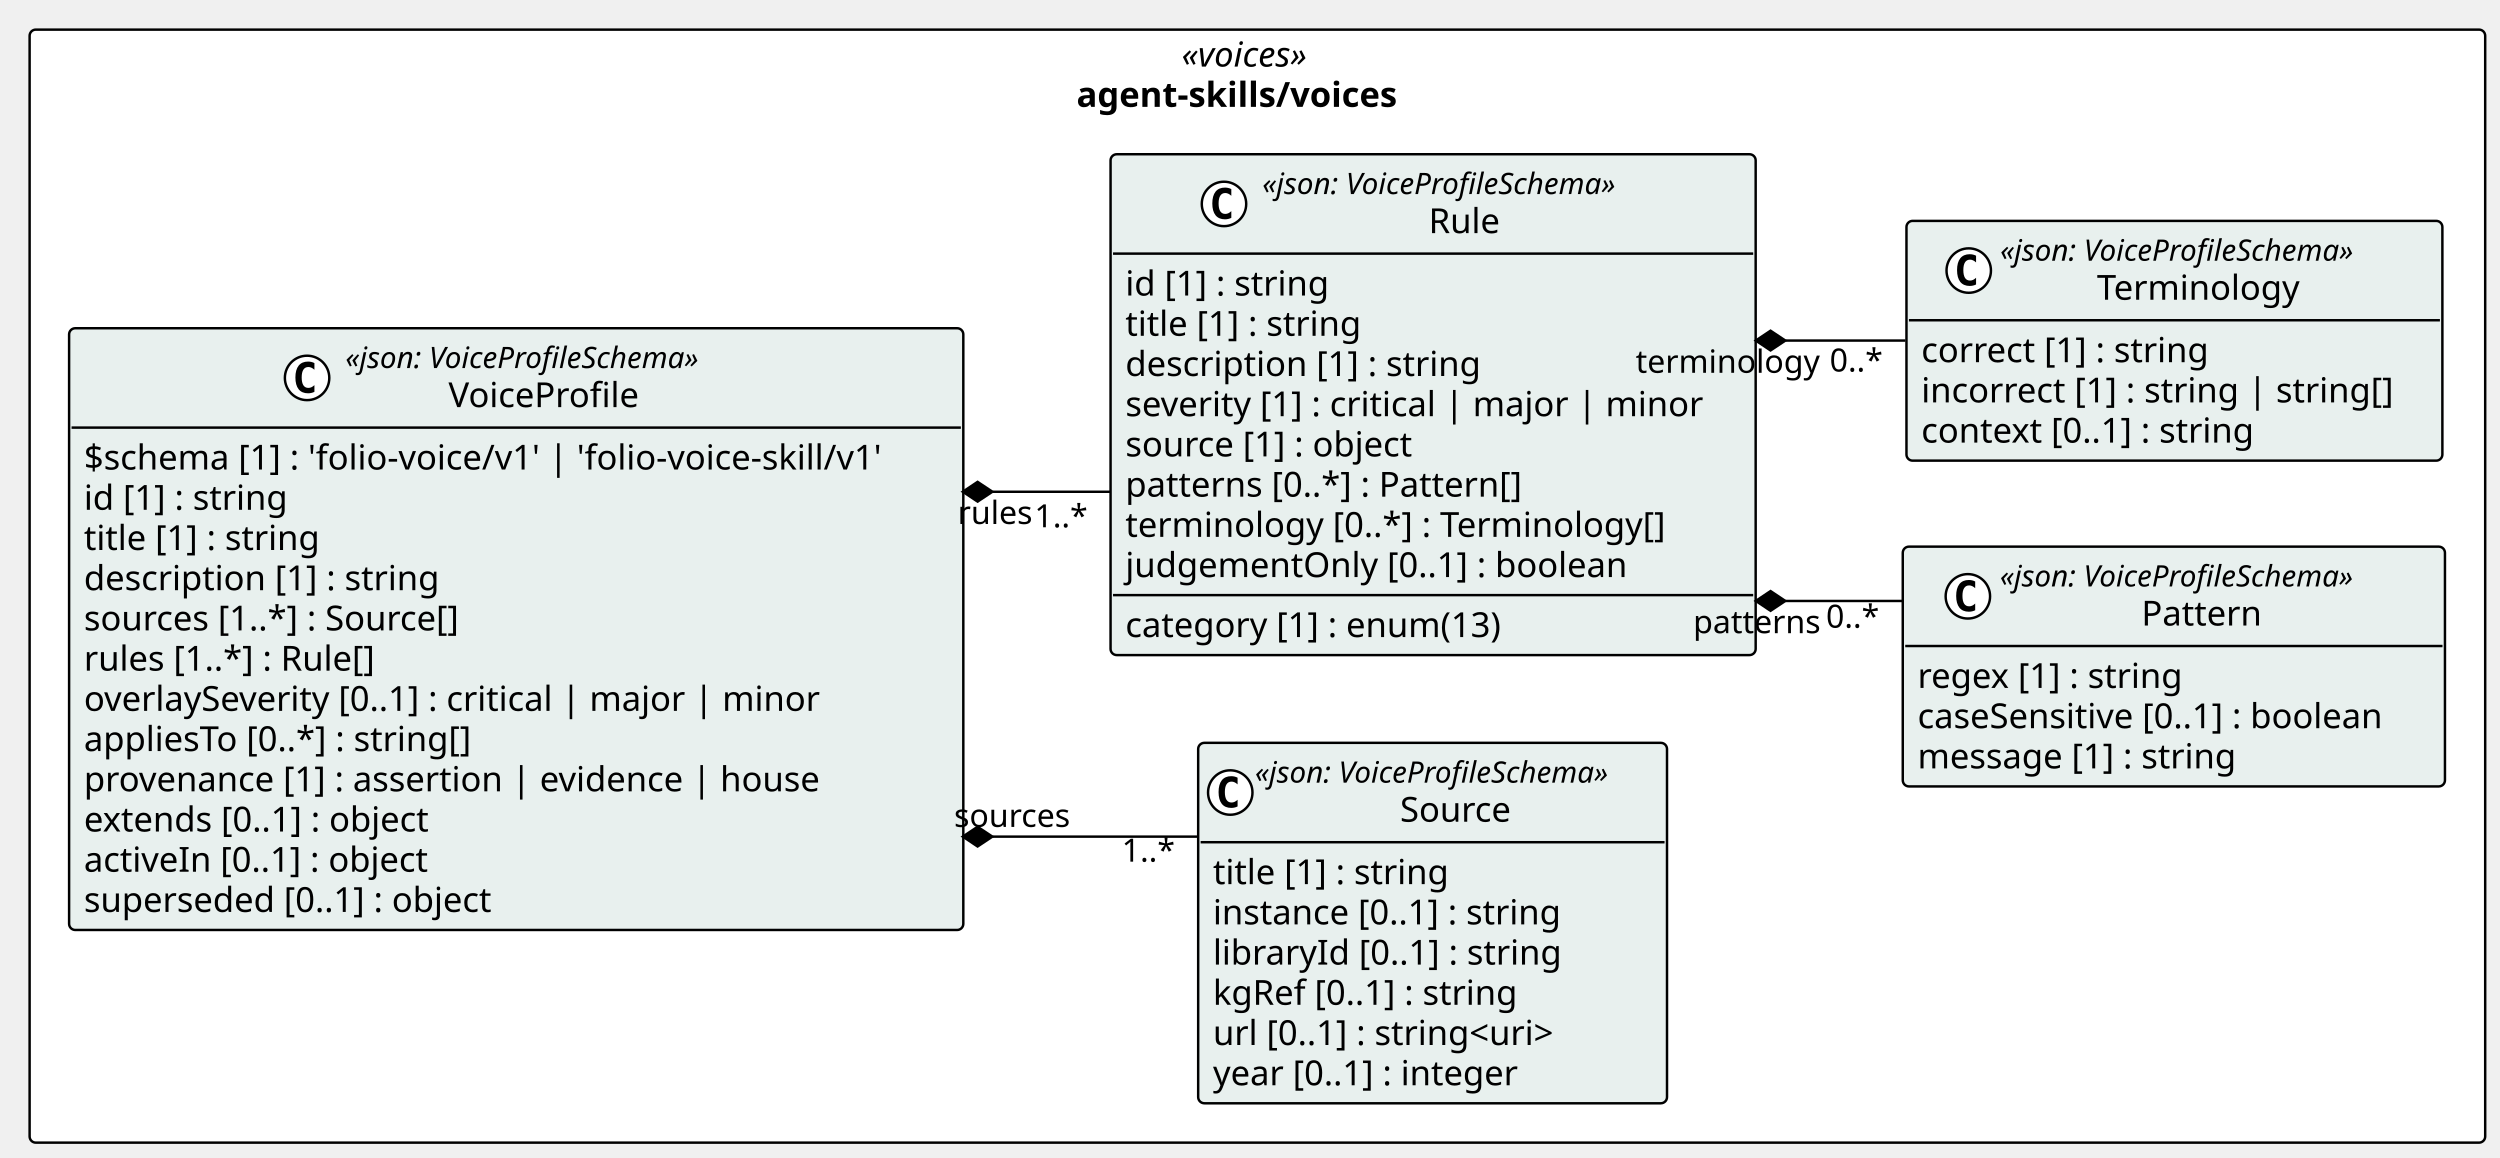
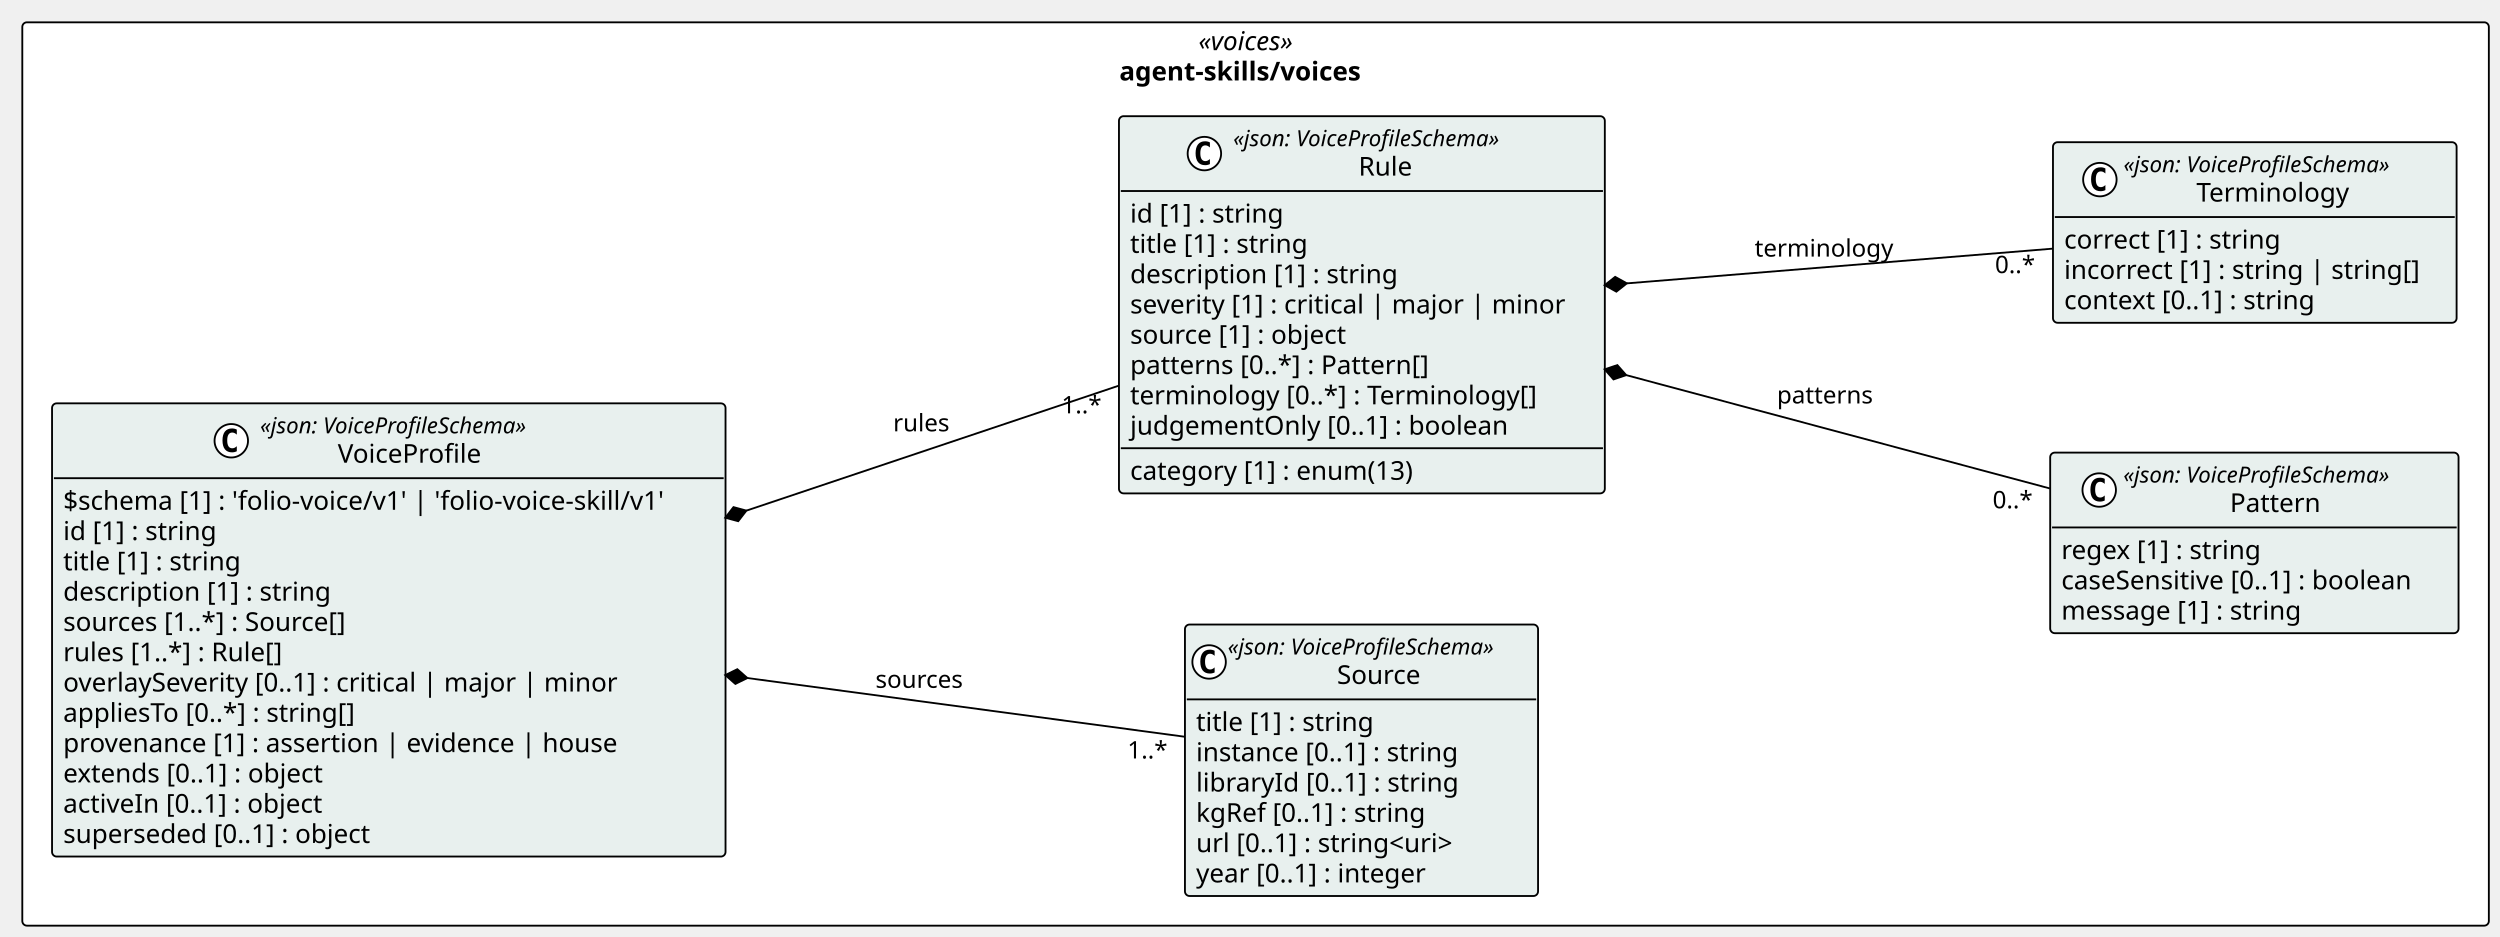
- <svg xmlns="http://www.w3.org/2000/svg" contentStyleType="text/css" height="469px" preserveAspectRatio="none" style="width:1013px;height:469px;background:#FFFFFF;" version="1.1" viewBox="0 0 1013 469" width="1013px" zoomAndPan="magnify">
+ <svg xmlns="http://www.w3.org/2000/svg" contentStyleType="text/css" height="504px" preserveAspectRatio="none" style="width:1345px;height:504px;background:#FFFFFF;" version="1.1" viewBox="0 0 1345 504" width="1345px" zoomAndPan="magnify">
  <defs />
  <g>
    <g id="cluster_pkg_agent_skills_voices">
-       <rect fill="#FFFFFF" height="451" rx="2.5" ry="2.5" style="stroke:#000000;stroke-width:1.0;" width="995" x="12" y="12" />
-       <text fill="#000000" font-family="Verdana" font-size="14" font-style="italic" lengthAdjust="spacing" textLength="61.476" x="478.762" y="26.995">«voices»</text>
-       <text fill="#000000" font-family="Verdana" font-size="14" font-weight="bold" lengthAdjust="spacing" textLength="146.59" x="436.205" y="43.292">agent-skills/voices</text>
+       <rect fill="#FFFFFF" height="486" rx="2.5" ry="2.5" style="stroke:#000000;stroke-width:1.0;" width="1327" x="12" y="12" />
+       <text fill="#000000" font-family="Verdana" font-size="14" font-style="italic" lengthAdjust="spacing" textLength="61.476" x="644.762" y="26.995">«voices»</text>
+       <text fill="#000000" font-family="Verdana" font-size="14" font-weight="bold" lengthAdjust="spacing" textLength="146.59" x="602.205" y="43.292">agent-skills/voices</text>
    </g>
    <g id="elem_agent_skills_voices_Source">
-       <rect codeLine="12" fill="#E8F0EE" height="146.047" id="agent_skills_voices_Source" rx="2.5" ry="2.5" style="stroke:#000000;stroke-width:1.0;" width="189.973" x="485.5" y="301" />
-       <ellipse cx="498.5" cy="321.133" fill="#FFFFFF" rx="9" ry="9" style="stroke:#000000;stroke-width:1.0;" />
-       <path d="M501.469,326.773 Q500.891,327.07 500.25,327.211 Q499.609,327.367 498.906,327.367 Q496.406,327.367 495.078,325.727 Q493.766,324.07 493.766,320.945 Q493.766,317.82 495.078,316.164 Q496.406,314.508 498.906,314.508 Q499.609,314.508 500.25,314.664 Q500.906,314.82 501.469,315.117 L501.469,317.836 Q500.844,317.258 500.25,316.992 Q499.656,316.711 499.031,316.711 Q497.688,316.711 497,317.789 Q496.312,318.852 496.312,320.945 Q496.312,323.039 497,324.117 Q497.688,325.18 499.031,325.18 Q499.656,325.18 500.25,324.914 Q500.844,324.633 501.469,324.055 L501.469,326.773 Z " fill="#000000" />
-       <text fill="#000000" font-family="Verdana" font-size="12" font-style="italic" lengthAdjust="spacing" textLength="165.973" x="508.5" y="317.139">«json: VoiceProfileSchema»</text>
-       <text fill="#000000" font-family="Verdana" font-size="14" lengthAdjust="spacing" textLength="48.392" x="567.29" y="332.964">Source</text>
-       <line style="stroke:#000000;stroke-width:1.0;" x1="486.5" x2="674.473" y1="341.266" y2="341.266" />
-       <text fill="#000000" font-family="Verdana" font-size="14" lengthAdjust="spacing" textLength="105.458" x="491.5" y="358.261">title [1] : string</text>
-       <text fill="#000000" font-family="Verdana" font-size="14" lengthAdjust="spacing" textLength="155.203" x="491.5" y="374.558">instance [0..1] : string</text>
-       <text fill="#000000" font-family="Verdana" font-size="14" lengthAdjust="spacing" textLength="153.952" x="491.5" y="390.854">libraryId [0..1] : string</text>
-       <text fill="#000000" font-family="Verdana" font-size="14" lengthAdjust="spacing" textLength="136.158" x="491.5" y="407.151">kgRef [0..1] : string</text>
-       <text fill="#000000" font-family="Verdana" font-size="14" lengthAdjust="spacing" textLength="156.393" x="491.5" y="423.448">url [0..1] : string&lt;uri&gt;</text>
-       <text fill="#000000" font-family="Verdana" font-size="14" lengthAdjust="spacing" textLength="137.06" x="491.5" y="439.745">year [0..1] : integer</text>
+       <rect codeLine="14" fill="#E8F0EE" height="146.047" id="agent_skills_voices_Source" rx="2.5" ry="2.5" style="stroke:#000000;stroke-width:1.0;" width="189.973" x="637.5" y="336" />
+       <ellipse cx="650.5" cy="356.133" fill="#FFFFFF" rx="9" ry="9" style="stroke:#000000;stroke-width:1.0;" />
+       <path d="M653.469,361.773 Q652.891,362.07 652.25,362.211 Q651.609,362.367 650.906,362.367 Q648.406,362.367 647.078,360.727 Q645.766,359.07 645.766,355.945 Q645.766,352.82 647.078,351.164 Q648.406,349.508 650.906,349.508 Q651.609,349.508 652.25,349.664 Q652.906,349.82 653.469,350.117 L653.469,352.836 Q652.844,352.258 652.25,351.992 Q651.656,351.711 651.031,351.711 Q649.688,351.711 649,352.789 Q648.312,353.852 648.312,355.945 Q648.312,358.039 649,359.117 Q649.688,360.18 651.031,360.18 Q651.656,360.18 652.25,359.914 Q652.844,359.633 653.469,359.055 L653.469,361.773 Z " fill="#000000" />
+       <text fill="#000000" font-family="Verdana" font-size="12" font-style="italic" lengthAdjust="spacing" textLength="165.973" x="660.5" y="352.139">«json: VoiceProfileSchema»</text>
+       <text fill="#000000" font-family="Verdana" font-size="14" lengthAdjust="spacing" textLength="48.392" x="719.29" y="367.964">Source</text>
+       <line style="stroke:#000000;stroke-width:1.0;" x1="638.5" x2="826.473" y1="376.266" y2="376.266" />
+       <text fill="#000000" font-family="Verdana" font-size="14" lengthAdjust="spacing" textLength="105.458" x="643.5" y="393.261">title [1] : string</text>
+       <text fill="#000000" font-family="Verdana" font-size="14" lengthAdjust="spacing" textLength="155.203" x="643.5" y="409.558">instance [0..1] : string</text>
+       <text fill="#000000" font-family="Verdana" font-size="14" lengthAdjust="spacing" textLength="153.952" x="643.5" y="425.854">libraryId [0..1] : string</text>
+       <text fill="#000000" font-family="Verdana" font-size="14" lengthAdjust="spacing" textLength="136.158" x="643.5" y="442.151">kgRef [0..1] : string</text>
+       <text fill="#000000" font-family="Verdana" font-size="14" lengthAdjust="spacing" textLength="156.393" x="643.5" y="458.448">url [0..1] : string&lt;uri&gt;</text>
+       <text fill="#000000" font-family="Verdana" font-size="14" lengthAdjust="spacing" textLength="137.06" x="643.5" y="474.745">year [0..1] : integer</text>
    </g>
    <g id="elem_agent_skills_voices_Pattern">
-       <rect codeLine="20" fill="#E8F0EE" height="97.156" id="agent_skills_voices_Pattern" rx="2.5" ry="2.5" style="stroke:#000000;stroke-width:1.0;" width="219.696" x="771" y="221.5" />
-       <ellipse cx="797.376" cy="241.633" fill="#FFFFFF" rx="9" ry="9" style="stroke:#000000;stroke-width:1.0;" />
-       <path d="M800.344,247.273 Q799.766,247.57 799.126,247.711 Q798.485,247.867 797.782,247.867 Q795.282,247.867 793.954,246.227 Q792.641,244.57 792.641,241.445 Q792.641,238.32 793.954,236.664 Q795.282,235.008 797.782,235.008 Q798.485,235.008 799.126,235.164 Q799.782,235.32 800.344,235.617 L800.344,238.336 Q799.719,237.758 799.126,237.492 Q798.532,237.211 797.907,237.211 Q796.563,237.211 795.876,238.289 Q795.188,239.352 795.188,241.445 Q795.188,243.539 795.876,244.617 Q796.563,245.68 797.907,245.68 Q798.532,245.68 799.126,245.414 Q799.719,245.133 800.344,244.555 L800.344,247.273 Z " fill="#000000" />
-       <text fill="#000000" font-family="Verdana" font-size="12" font-style="italic" lengthAdjust="spacing" textLength="165.973" x="810.348" y="237.639">«json: VoiceProfileSchema»</text>
-       <text fill="#000000" font-family="Verdana" font-size="14" lengthAdjust="spacing" textLength="51.242" x="867.713" y="253.464">Pattern</text>
-       <line style="stroke:#000000;stroke-width:1.0;" x1="772" x2="989.696" y1="261.766" y2="261.766" />
-       <text fill="#000000" font-family="Verdana" font-size="14" lengthAdjust="spacing" textLength="118.241" x="777" y="278.761">regex [1] : string</text>
-       <text fill="#000000" font-family="Verdana" font-size="14" lengthAdjust="spacing" textLength="207.696" x="777" y="295.058">caseSensitive [0..1] : boolean</text>
-       <text fill="#000000" font-family="Verdana" font-size="14" lengthAdjust="spacing" textLength="141.005" x="777" y="311.354">message [1] : string</text>
+       <rect codeLine="22" fill="#E8F0EE" height="97.156" id="agent_skills_voices_Pattern" rx="2.5" ry="2.5" style="stroke:#000000;stroke-width:1.0;" width="219.696" x="1103" y="243.5" />
+       <ellipse cx="1129.376" cy="263.633" fill="#FFFFFF" rx="9" ry="9" style="stroke:#000000;stroke-width:1.0;" />
+       <path d="M1132.344,269.273 Q1131.766,269.57 1131.126,269.711 Q1130.485,269.867 1129.782,269.867 Q1127.282,269.867 1125.954,268.227 Q1124.641,266.57 1124.641,263.445 Q1124.641,260.32 1125.954,258.664 Q1127.282,257.008 1129.782,257.008 Q1130.485,257.008 1131.126,257.164 Q1131.782,257.32 1132.344,257.617 L1132.344,260.336 Q1131.719,259.758 1131.126,259.492 Q1130.532,259.211 1129.907,259.211 Q1128.563,259.211 1127.876,260.289 Q1127.188,261.352 1127.188,263.445 Q1127.188,265.539 1127.876,266.617 Q1128.563,267.68 1129.907,267.68 Q1130.532,267.68 1131.126,267.414 Q1131.719,267.133 1132.344,266.555 L1132.344,269.273 Z " fill="#000000" />
+       <text fill="#000000" font-family="Verdana" font-size="12" font-style="italic" lengthAdjust="spacing" textLength="165.973" x="1142.348" y="259.639">«json: VoiceProfileSchema»</text>
+       <text fill="#000000" font-family="Verdana" font-size="14" lengthAdjust="spacing" textLength="51.242" x="1199.713" y="275.464">Pattern</text>
+       <line style="stroke:#000000;stroke-width:1.0;" x1="1104" x2="1321.696" y1="283.766" y2="283.766" />
+       <text fill="#000000" font-family="Verdana" font-size="14" lengthAdjust="spacing" textLength="118.241" x="1109" y="300.761">regex [1] : string</text>
+       <text fill="#000000" font-family="Verdana" font-size="14" lengthAdjust="spacing" textLength="207.696" x="1109" y="317.058">caseSensitive [0..1] : boolean</text>
+       <text fill="#000000" font-family="Verdana" font-size="14" lengthAdjust="spacing" textLength="141.005" x="1109" y="333.354">message [1] : string</text>
    </g>
    <g id="elem_agent_skills_voices_Terminology">
-       <rect codeLine="25" fill="#E8F0EE" height="97.156" id="agent_skills_voices_Terminology" rx="2.5" ry="2.5" style="stroke:#000000;stroke-width:1.0;" width="217.153" x="772.5" y="89.5" />
-       <ellipse cx="797.731" cy="109.633" fill="#FFFFFF" rx="9" ry="9" style="stroke:#000000;stroke-width:1.0;" />
-       <path d="M800.7,115.273 Q800.122,115.57 799.481,115.711 Q798.841,115.867 798.138,115.867 Q795.638,115.867 794.309,114.227 Q792.997,112.57 792.997,109.445 Q792.997,106.32 794.309,104.664 Q795.638,103.008 798.138,103.008 Q798.841,103.008 799.481,103.164 Q800.138,103.32 800.7,103.617 L800.7,106.336 Q800.075,105.758 799.481,105.492 Q798.888,105.211 798.263,105.211 Q796.919,105.211 796.231,106.289 Q795.544,107.352 795.544,109.445 Q795.544,111.539 796.231,112.617 Q796.919,113.68 798.263,113.68 Q798.888,113.68 799.481,113.414 Q800.075,113.133 800.7,112.555 L800.7,115.273 Z " fill="#000000" />
-       <text fill="#000000" font-family="Verdana" font-size="12" font-style="italic" lengthAdjust="spacing" textLength="165.973" x="810.449" y="105.639">«json: VoiceProfileSchema»</text>
-       <text fill="#000000" font-family="Verdana" font-size="14" lengthAdjust="spacing" textLength="87.514" x="849.679" y="121.464">Terminology</text>
-       <line style="stroke:#000000;stroke-width:1.0;" x1="773.5" x2="988.653" y1="129.766" y2="129.766" />
-       <text fill="#000000" font-family="Verdana" font-size="14" lengthAdjust="spacing" textLength="127.661" x="778.5" y="146.761">correct [1] : string</text>
-       <text fill="#000000" font-family="Verdana" font-size="14" lengthAdjust="spacing" textLength="205.153" x="778.5" y="163.058">incorrect [1] : string | string[]</text>
-       <text fill="#000000" font-family="Verdana" font-size="14" lengthAdjust="spacing" textLength="148.907" x="778.5" y="179.355">context [0..1] : string</text>
+       <rect codeLine="27" fill="#E8F0EE" height="97.156" id="agent_skills_voices_Terminology" rx="2.5" ry="2.5" style="stroke:#000000;stroke-width:1.0;" width="217.153" x="1104.5" y="76.5" />
+       <ellipse cx="1129.731" cy="96.633" fill="#FFFFFF" rx="9" ry="9" style="stroke:#000000;stroke-width:1.0;" />
+       <path d="M1132.7,102.273 Q1132.122,102.57 1131.481,102.711 Q1130.841,102.867 1130.138,102.867 Q1127.638,102.867 1126.309,101.227 Q1124.997,99.57 1124.997,96.445 Q1124.997,93.32 1126.309,91.664 Q1127.638,90.008 1130.138,90.008 Q1130.841,90.008 1131.481,90.164 Q1132.138,90.32 1132.7,90.617 L1132.7,93.336 Q1132.075,92.758 1131.481,92.492 Q1130.888,92.211 1130.263,92.211 Q1128.919,92.211 1128.231,93.289 Q1127.544,94.352 1127.544,96.445 Q1127.544,98.539 1128.231,99.617 Q1128.919,100.68 1130.263,100.68 Q1130.888,100.68 1131.481,100.414 Q1132.075,100.133 1132.7,99.555 L1132.7,102.273 Z " fill="#000000" />
+       <text fill="#000000" font-family="Verdana" font-size="12" font-style="italic" lengthAdjust="spacing" textLength="165.973" x="1142.449" y="92.639">«json: VoiceProfileSchema»</text>
+       <text fill="#000000" font-family="Verdana" font-size="14" lengthAdjust="spacing" textLength="87.514" x="1181.679" y="108.464">Terminology</text>
+       <line style="stroke:#000000;stroke-width:1.0;" x1="1105.5" x2="1320.653" y1="116.766" y2="116.766" />
+       <text fill="#000000" font-family="Verdana" font-size="14" lengthAdjust="spacing" textLength="127.661" x="1110.5" y="133.761">correct [1] : string</text>
+       <text fill="#000000" font-family="Verdana" font-size="14" lengthAdjust="spacing" textLength="205.153" x="1110.5" y="150.058">incorrect [1] : string | string[]</text>
+       <text fill="#000000" font-family="Verdana" font-size="14" lengthAdjust="spacing" textLength="148.907" x="1110.5" y="166.355">context [0..1] : string</text>
    </g>
    <g id="elem_agent_skills_voices_Rule">
-       <rect codeLine="30" fill="#E8F0EE" height="202.938" id="agent_skills_voices_Rule" rx="2.5" ry="2.5" style="stroke:#000000;stroke-width:1.0;" width="261.396" x="450" y="62.5" />
-       <ellipse cx="495.961" cy="82.633" fill="#FFFFFF" rx="9" ry="9" style="stroke:#000000;stroke-width:1.0;" />
-       <path d="M498.93,88.273 Q498.352,88.57 497.711,88.711 Q497.071,88.867 496.368,88.867 Q493.868,88.867 492.54,87.227 Q491.227,85.57 491.227,82.445 Q491.227,79.32 492.54,77.664 Q493.868,76.008 496.368,76.008 Q497.071,76.008 497.711,76.164 Q498.368,76.32 498.93,76.617 L498.93,79.336 Q498.305,78.758 497.711,78.492 Q497.118,78.211 496.493,78.211 Q495.149,78.211 494.461,79.289 Q493.774,80.352 493.774,82.445 Q493.774,84.539 494.461,85.617 Q495.149,86.68 496.493,86.68 Q497.118,86.68 497.711,86.414 Q498.305,86.133 498.93,85.555 L498.93,88.273 Z " fill="#000000" />
-       <text fill="#000000" font-family="Verdana" font-size="12" font-style="italic" lengthAdjust="spacing" textLength="165.973" x="511.461" y="78.639">«json: VoiceProfileSchema»</text>
-       <text fill="#000000" font-family="Verdana" font-size="14" lengthAdjust="spacing" textLength="31.104" x="578.896" y="94.464">Rule</text>
-       <line style="stroke:#000000;stroke-width:1.0;" x1="451" x2="710.395" y1="102.766" y2="102.766" />
-       <text fill="#000000" font-family="Verdana" font-size="14" lengthAdjust="spacing" textLength="90.863" x="456" y="119.761">id [1] : string</text>
-       <text fill="#000000" font-family="Verdana" font-size="14" lengthAdjust="spacing" textLength="105.458" x="456" y="136.058">title [1] : string</text>
-       <text fill="#000000" font-family="Verdana" font-size="14" lengthAdjust="spacing" textLength="155.928" x="456" y="152.355">description [1] : string</text>
-       <text fill="#000000" font-family="Verdana" font-size="14" lengthAdjust="spacing" textLength="249.395" x="456" y="168.651">severity [1] : critical | major | minor</text>
-       <text fill="#000000" font-family="Verdana" font-size="14" lengthAdjust="spacing" textLength="127.839" x="456" y="184.948">source [1] : object</text>
-       <text fill="#000000" font-family="Verdana" font-size="14" lengthAdjust="spacing" textLength="174.945" x="456" y="201.245">patterns [0..*] : Pattern[]</text>
-       <text fill="#000000" font-family="Verdana" font-size="14" lengthAdjust="spacing" textLength="236.688" x="456" y="217.542">terminology [0..*] : Terminology[]</text>
-       <text fill="#000000" font-family="Verdana" font-size="14" lengthAdjust="spacing" textLength="219.509" x="456" y="233.839">judgementOnly [0..1] : boolean</text>
-       <line style="stroke:#000000;stroke-width:1.0;" x1="451" x2="710.395" y1="241.141" y2="241.141" />
-       <text fill="#000000" font-family="Verdana" font-size="14" lengthAdjust="spacing" textLength="168.506" x="456" y="258.136">category [1] : enum(13)</text>
+       <rect codeLine="32" fill="#E8F0EE" height="202.938" id="agent_skills_voices_Rule" rx="2.5" ry="2.5" style="stroke:#000000;stroke-width:1.0;" width="261.396" x="602" y="62.5" />
+       <ellipse cx="647.961" cy="82.633" fill="#FFFFFF" rx="9" ry="9" style="stroke:#000000;stroke-width:1.0;" />
+       <path d="M650.93,88.273 Q650.352,88.57 649.711,88.711 Q649.071,88.867 648.368,88.867 Q645.868,88.867 644.54,87.227 Q643.227,85.57 643.227,82.445 Q643.227,79.32 644.54,77.664 Q645.868,76.008 648.368,76.008 Q649.071,76.008 649.711,76.164 Q650.368,76.32 650.93,76.617 L650.93,79.336 Q650.305,78.758 649.711,78.492 Q649.118,78.211 648.493,78.211 Q647.149,78.211 646.461,79.289 Q645.774,80.352 645.774,82.445 Q645.774,84.539 646.461,85.617 Q647.149,86.68 648.493,86.68 Q649.118,86.68 649.711,86.414 Q650.305,86.133 650.93,85.555 L650.93,88.273 Z " fill="#000000" />
+       <text fill="#000000" font-family="Verdana" font-size="12" font-style="italic" lengthAdjust="spacing" textLength="165.973" x="663.461" y="78.639">«json: VoiceProfileSchema»</text>
+       <text fill="#000000" font-family="Verdana" font-size="14" lengthAdjust="spacing" textLength="31.104" x="730.896" y="94.464">Rule</text>
+       <line style="stroke:#000000;stroke-width:1.0;" x1="603" x2="862.395" y1="102.766" y2="102.766" />
+       <text fill="#000000" font-family="Verdana" font-size="14" lengthAdjust="spacing" textLength="90.863" x="608" y="119.761">id [1] : string</text>
+       <text fill="#000000" font-family="Verdana" font-size="14" lengthAdjust="spacing" textLength="105.458" x="608" y="136.058">title [1] : string</text>
+       <text fill="#000000" font-family="Verdana" font-size="14" lengthAdjust="spacing" textLength="155.928" x="608" y="152.355">description [1] : string</text>
+       <text fill="#000000" font-family="Verdana" font-size="14" lengthAdjust="spacing" textLength="249.395" x="608" y="168.651">severity [1] : critical | major | minor</text>
+       <text fill="#000000" font-family="Verdana" font-size="14" lengthAdjust="spacing" textLength="127.839" x="608" y="184.948">source [1] : object</text>
+       <text fill="#000000" font-family="Verdana" font-size="14" lengthAdjust="spacing" textLength="174.945" x="608" y="201.245">patterns [0..*] : Pattern[]</text>
+       <text fill="#000000" font-family="Verdana" font-size="14" lengthAdjust="spacing" textLength="236.688" x="608" y="217.542">terminology [0..*] : Terminology[]</text>
+       <text fill="#000000" font-family="Verdana" font-size="14" lengthAdjust="spacing" textLength="219.509" x="608" y="233.839">judgementOnly [0..1] : boolean</text>
+       <line style="stroke:#000000;stroke-width:1.0;" x1="603" x2="862.395" y1="241.141" y2="241.141" />
+       <text fill="#000000" font-family="Verdana" font-size="14" lengthAdjust="spacing" textLength="168.506" x="608" y="258.136">category [1] : enum(13)</text>
    </g>
    <g id="elem_agent_skills_voices_VoiceProfile">
-       <rect codeLine="41" fill="#E8F0EE" height="243.828" id="agent_skills_voices_VoiceProfile" rx="2.5" ry="2.5" style="stroke:#000000;stroke-width:1.0;" width="362.335" x="28" y="133" />
-       <ellipse cx="124.431" cy="153.133" fill="#FFFFFF" rx="9" ry="9" style="stroke:#000000;stroke-width:1.0;" />
-       <path d="M127.4,158.773 Q126.822,159.07 126.181,159.211 Q125.54,159.367 124.837,159.367 Q122.337,159.367 121.009,157.727 Q119.697,156.07 119.697,152.945 Q119.697,149.82 121.009,148.164 Q122.337,146.508 124.837,146.508 Q125.54,146.508 126.181,146.664 Q126.837,146.82 127.4,147.117 L127.4,149.836 Q126.775,149.258 126.181,148.992 Q125.587,148.711 124.962,148.711 Q123.619,148.711 122.931,149.789 Q122.244,150.852 122.244,152.945 Q122.244,155.039 122.931,156.117 Q123.619,157.18 124.962,157.18 Q125.587,157.18 126.181,156.914 Q126.775,156.633 127.4,156.055 L127.4,158.773 Z " fill="#000000" />
-       <text fill="#000000" font-family="Verdana" font-size="12" font-style="italic" lengthAdjust="spacing" textLength="165.973" x="139.931" y="149.139">«json: VoiceProfileSchema»</text>
-       <text fill="#000000" font-family="Verdana" font-size="14" lengthAdjust="spacing" textLength="82.428" x="181.704" y="164.964">VoiceProfile</text>
-       <line style="stroke:#000000;stroke-width:1.0;" x1="29" x2="389.335" y1="173.266" y2="173.266" />
-       <text fill="#000000" font-family="Verdana" font-size="14" lengthAdjust="spacing" textLength="350.335" x="34" y="190.261">$schema [1] : 'folio-voice/v1' | 'folio-voice-skill/v1'</text>
-       <text fill="#000000" font-family="Verdana" font-size="14" lengthAdjust="spacing" textLength="90.863" x="34" y="206.558">id [1] : string</text>
-       <text fill="#000000" font-family="Verdana" font-size="14" lengthAdjust="spacing" textLength="105.458" x="34" y="222.855">title [1] : string</text>
-       <text fill="#000000" font-family="Verdana" font-size="14" lengthAdjust="spacing" textLength="155.928" x="34" y="239.151">description [1] : string</text>
-       <text fill="#000000" font-family="Verdana" font-size="14" lengthAdjust="spacing" textLength="167.207" x="34" y="255.448">sources [1..*] : Source[]</text>
-       <text fill="#000000" font-family="Verdana" font-size="14" lengthAdjust="spacing" textLength="130.252" x="34" y="271.745">rules [1..*] : Rule[]</text>
-       <text fill="#000000" font-family="Verdana" font-size="14" lengthAdjust="spacing" textLength="320.769" x="34" y="288.042">overlaySeverity [0..1] : critical | major | minor</text>
-       <text fill="#000000" font-family="Verdana" font-size="14" lengthAdjust="spacing" textLength="172.067" x="34" y="304.339">appliesTo [0..*] : string[]</text>
-       <text fill="#000000" font-family="Verdana" font-size="14" lengthAdjust="spacing" textLength="317.919" x="34" y="320.636">provenance [1] : assertion | evidence | house</text>
-       <text fill="#000000" font-family="Verdana" font-size="14" lengthAdjust="spacing" textLength="154.902" x="34" y="336.933">extends [0..1] : object</text>
-       <text fill="#000000" font-family="Verdana" font-size="14" lengthAdjust="spacing" textLength="154.403" x="34" y="353.229">activeIn [0..1] : object</text>
-       <text fill="#000000" font-family="Verdana" font-size="14" lengthAdjust="spacing" textLength="180.565" x="34" y="369.526">superseded [0..1] : object</text>
+       <rect codeLine="43" fill="#E8F0EE" height="243.828" id="agent_skills_voices_VoiceProfile" rx="2.5" ry="2.5" style="stroke:#000000;stroke-width:1.0;" width="362.335" x="28" y="217" />
+       <ellipse cx="124.431" cy="237.133" fill="#FFFFFF" rx="9" ry="9" style="stroke:#000000;stroke-width:1.0;" />
+       <path d="M127.4,242.773 Q126.822,243.07 126.181,243.211 Q125.54,243.367 124.837,243.367 Q122.337,243.367 121.009,241.727 Q119.697,240.07 119.697,236.945 Q119.697,233.82 121.009,232.164 Q122.337,230.508 124.837,230.508 Q125.54,230.508 126.181,230.664 Q126.837,230.82 127.4,231.117 L127.4,233.836 Q126.775,233.258 126.181,232.992 Q125.587,232.711 124.962,232.711 Q123.619,232.711 122.931,233.789 Q122.244,234.852 122.244,236.945 Q122.244,239.039 122.931,240.117 Q123.619,241.18 124.962,241.18 Q125.587,241.18 126.181,240.914 Q126.775,240.633 127.4,240.055 L127.4,242.773 Z " fill="#000000" />
+       <text fill="#000000" font-family="Verdana" font-size="12" font-style="italic" lengthAdjust="spacing" textLength="165.973" x="139.931" y="233.139">«json: VoiceProfileSchema»</text>
+       <text fill="#000000" font-family="Verdana" font-size="14" lengthAdjust="spacing" textLength="82.428" x="181.704" y="248.964">VoiceProfile</text>
+       <line style="stroke:#000000;stroke-width:1.0;" x1="29" x2="389.335" y1="257.266" y2="257.266" />
+       <text fill="#000000" font-family="Verdana" font-size="14" lengthAdjust="spacing" textLength="350.335" x="34" y="274.261">$schema [1] : 'folio-voice/v1' | 'folio-voice-skill/v1'</text>
+       <text fill="#000000" font-family="Verdana" font-size="14" lengthAdjust="spacing" textLength="90.863" x="34" y="290.558">id [1] : string</text>
+       <text fill="#000000" font-family="Verdana" font-size="14" lengthAdjust="spacing" textLength="105.458" x="34" y="306.854">title [1] : string</text>
+       <text fill="#000000" font-family="Verdana" font-size="14" lengthAdjust="spacing" textLength="155.928" x="34" y="323.151">description [1] : string</text>
+       <text fill="#000000" font-family="Verdana" font-size="14" lengthAdjust="spacing" textLength="167.207" x="34" y="339.448">sources [1..*] : Source[]</text>
+       <text fill="#000000" font-family="Verdana" font-size="14" lengthAdjust="spacing" textLength="130.252" x="34" y="355.745">rules [1..*] : Rule[]</text>
+       <text fill="#000000" font-family="Verdana" font-size="14" lengthAdjust="spacing" textLength="320.769" x="34" y="372.042">overlaySeverity [0..1] : critical | major | minor</text>
+       <text fill="#000000" font-family="Verdana" font-size="14" lengthAdjust="spacing" textLength="172.067" x="34" y="388.339">appliesTo [0..*] : string[]</text>
+       <text fill="#000000" font-family="Verdana" font-size="14" lengthAdjust="spacing" textLength="317.919" x="34" y="404.636">provenance [1] : assertion | evidence | house</text>
+       <text fill="#000000" font-family="Verdana" font-size="14" lengthAdjust="spacing" textLength="154.902" x="34" y="420.933">extends [0..1] : object</text>
+       <text fill="#000000" font-family="Verdana" font-size="14" lengthAdjust="spacing" textLength="154.403" x="34" y="437.229">activeIn [0..1] : object</text>
+       <text fill="#000000" font-family="Verdana" font-size="14" lengthAdjust="spacing" textLength="180.565" x="34" y="453.526">superseded [0..1] : object</text>
    </g>
    <g id="link_agent_skills_voices_VoiceProfile_agent_skills_voices_Source">
-       <path codeLine="57" d="M402.12,339 C434.94,339 455.95,339 485.05,339 " fill="none" id="agent_skills_voices_VoiceProfile-backto-agent_skills_voices_Source" style="stroke:#000000;stroke-width:1.0;" />
-       <polygon fill="#000000" points="390.12,339,396.12,343,402.12,339,396.12,335,390.12,339" style="stroke:#000000;stroke-width:1.0;" />
-       <text fill="#000000" font-family="Verdana" font-size="13" lengthAdjust="spacing" textLength="50.229" x="386.59" y="335.067">sources</text>
-       <text fill="#000000" font-family="Verdana" font-size="13" lengthAdjust="spacing" textLength="23.036" x="454.532" y="349.136">1..*</text>
+       <path codeLine="59" d="M402.093,364.786 C485.263,375.946 568.67,387.14 637.39,396.37 " fill="none" id="agent_skills_voices_VoiceProfile-backto-agent_skills_voices_Source" style="stroke:#000000;stroke-width:1.0;" />
+       <polygon fill="#000000" points="390.2,363.19,395.615,367.952,402.093,364.786,396.679,360.024,390.2,363.19" style="stroke:#000000;stroke-width:1.0;" />
+       <text fill="#000000" font-family="Verdana" font-size="13" lengthAdjust="spacing" textLength="50.229" x="471" y="370.067">sources</text>
+       <text fill="#000000" font-family="Verdana" font-size="13" lengthAdjust="spacing" textLength="23.036" x="606.563" y="408.063">1..*</text>
    </g>
    <g id="link_agent_skills_voices_Rule_agent_skills_voices_Pattern">
-       <path codeLine="58" d="M723.43,243.5 C743.2,243.5 751.42,243.5 770.7,243.5 " fill="none" id="agent_skills_voices_Rule-backto-agent_skills_voices_Pattern" style="stroke:#000000;stroke-width:1.0;" />
-       <polygon fill="#000000" points="711.43,243.5,717.43,247.5,723.43,243.5,717.43,239.5,711.43,243.5" style="stroke:#000000;stroke-width:1.0;" />
-       <text fill="#000000" font-family="Verdana" font-size="13" lengthAdjust="spacing" textLength="54.768" x="686.07" y="256.567">patterns</text>
-       <text fill="#000000" font-family="Verdana" font-size="13" lengthAdjust="spacing" textLength="23.036" x="739.908" y="254.349">0..*</text>
+       <path codeLine="60" d="M874.892,201.822 C949.902,221.892 1031.6,243.74 1102.81,262.79 " fill="none" id="agent_skills_voices_Rule-backto-agent_skills_voices_Pattern" style="stroke:#000000;stroke-width:1.0;" />
+       <polygon fill="#000000" points="863.3,198.72,868.062,204.135,874.892,201.822,870.13,196.407,863.3,198.72" style="stroke:#000000;stroke-width:1.0;" />
+       <text fill="#000000" font-family="Verdana" font-size="13" lengthAdjust="spacing" textLength="54.768" x="956" y="217.067">patterns</text>
+       <text fill="#000000" font-family="Verdana" font-size="13" lengthAdjust="spacing" textLength="23.036" x="1072.025" y="273.465">0..*</text>
    </g>
    <g id="link_agent_skills_voices_Rule_agent_skills_voices_Terminology">
-       <path codeLine="59" d="M723.43,138 C743.67,138 752.39,138 772.09,138 " fill="none" id="agent_skills_voices_Rule-backto-agent_skills_voices_Terminology" style="stroke:#000000;stroke-width:1.0;" />
-       <polygon fill="#000000" points="711.43,138,717.43,142,723.43,138,717.43,134,711.43,138" style="stroke:#000000;stroke-width:1.0;" />
-       <text fill="#000000" font-family="Verdana" font-size="13" lengthAdjust="spacing" textLength="78.419" x="662.76" y="151.067">terminology</text>
-       <text fill="#000000" font-family="Verdana" font-size="13" lengthAdjust="spacing" textLength="23.036" x="741.372" y="150.547">0..*</text>
+       <path codeLine="61" d="M875.26,152.445 C950.82,146.285 1032.98,139.59 1104.38,133.77 " fill="none" id="agent_skills_voices_Rule-backto-agent_skills_voices_Terminology" style="stroke:#000000;stroke-width:1.0;" />
+       <polygon fill="#000000" points="863.3,153.42,869.605,156.919,875.26,152.445,868.955,148.946,863.3,153.42" style="stroke:#000000;stroke-width:1.0;" />
+       <text fill="#000000" font-family="Verdana" font-size="13" lengthAdjust="spacing" textLength="78.419" x="944" y="138.067">terminology</text>
+       <text fill="#000000" font-family="Verdana" font-size="13" lengthAdjust="spacing" textLength="23.036" x="1073.305" y="146.929">0..*</text>
    </g>
    <g id="link_agent_skills_voices_VoiceProfile_agent_skills_voices_Rule">
-       <path codeLine="60" d="M402.12,199.25 C422.31,199.25 430.57,199.25 449.95,199.25 " fill="none" id="agent_skills_voices_VoiceProfile-backto-agent_skills_voices_Rule" style="stroke:#000000;stroke-width:1.0;" />
-       <polygon fill="#000000" points="390.12,199.25,396.12,203.25,402.12,199.25,396.12,195.25,390.12,199.25" style="stroke:#000000;stroke-width:1.0;" />
-       <text fill="#000000" font-family="Verdana" font-size="13" lengthAdjust="spacing" textLength="31.967" x="388.04" y="212.317">rules</text>
-       <text fill="#000000" font-family="Verdana" font-size="13" lengthAdjust="spacing" textLength="23.036" x="419.172" y="213.66">1..*</text>
+       <path codeLine="62" d="M401.576,274.712 C471.206,251.342 537.95,228.95 601.87,207.5 " fill="none" id="agent_skills_voices_VoiceProfile-backto-agent_skills_voices_Rule" style="stroke:#000000;stroke-width:1.0;" />
+       <polygon fill="#000000" points="390.2,278.53,397.161,280.413,401.576,274.712,394.615,272.829,390.2,278.53" style="stroke:#000000;stroke-width:1.0;" />
+       <text fill="#000000" font-family="Verdana" font-size="13" lengthAdjust="spacing" textLength="31.967" x="480.5" y="232.067">rules</text>
+       <text fill="#000000" font-family="Verdana" font-size="13" lengthAdjust="spacing" textLength="23.036" x="571.087" y="222.361">1..*</text>
    </g>
  </g>
</svg>
